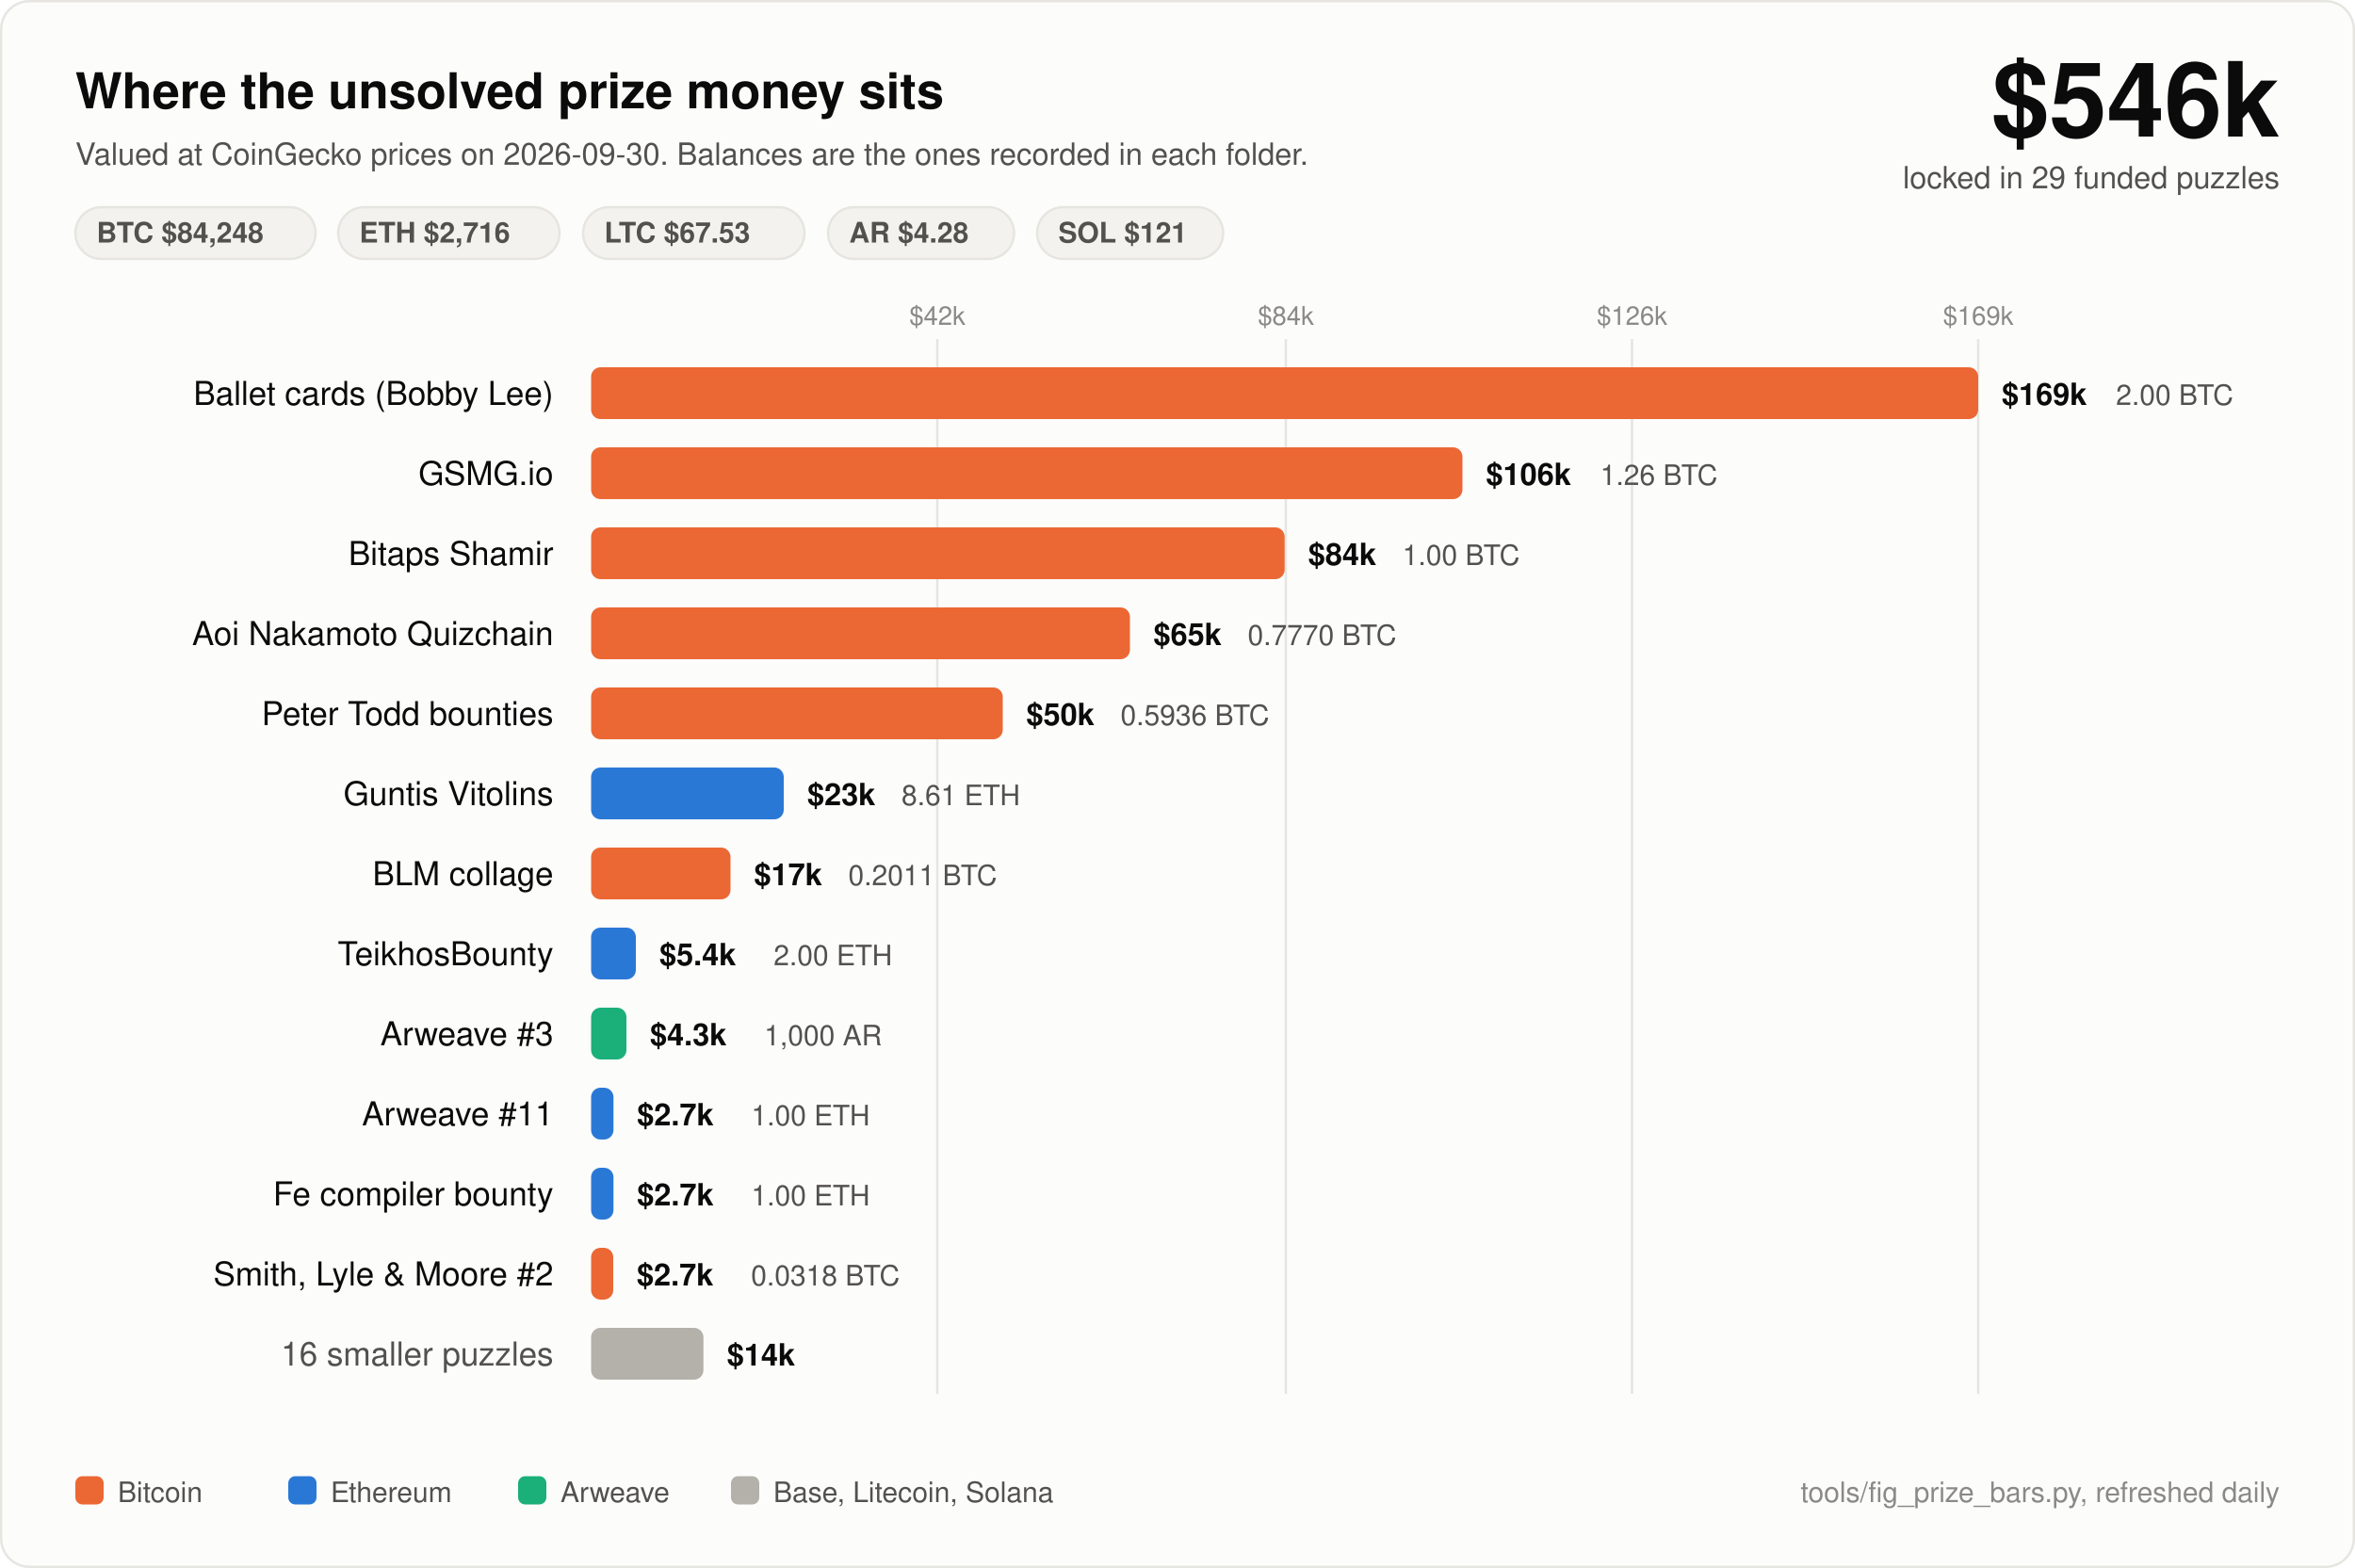
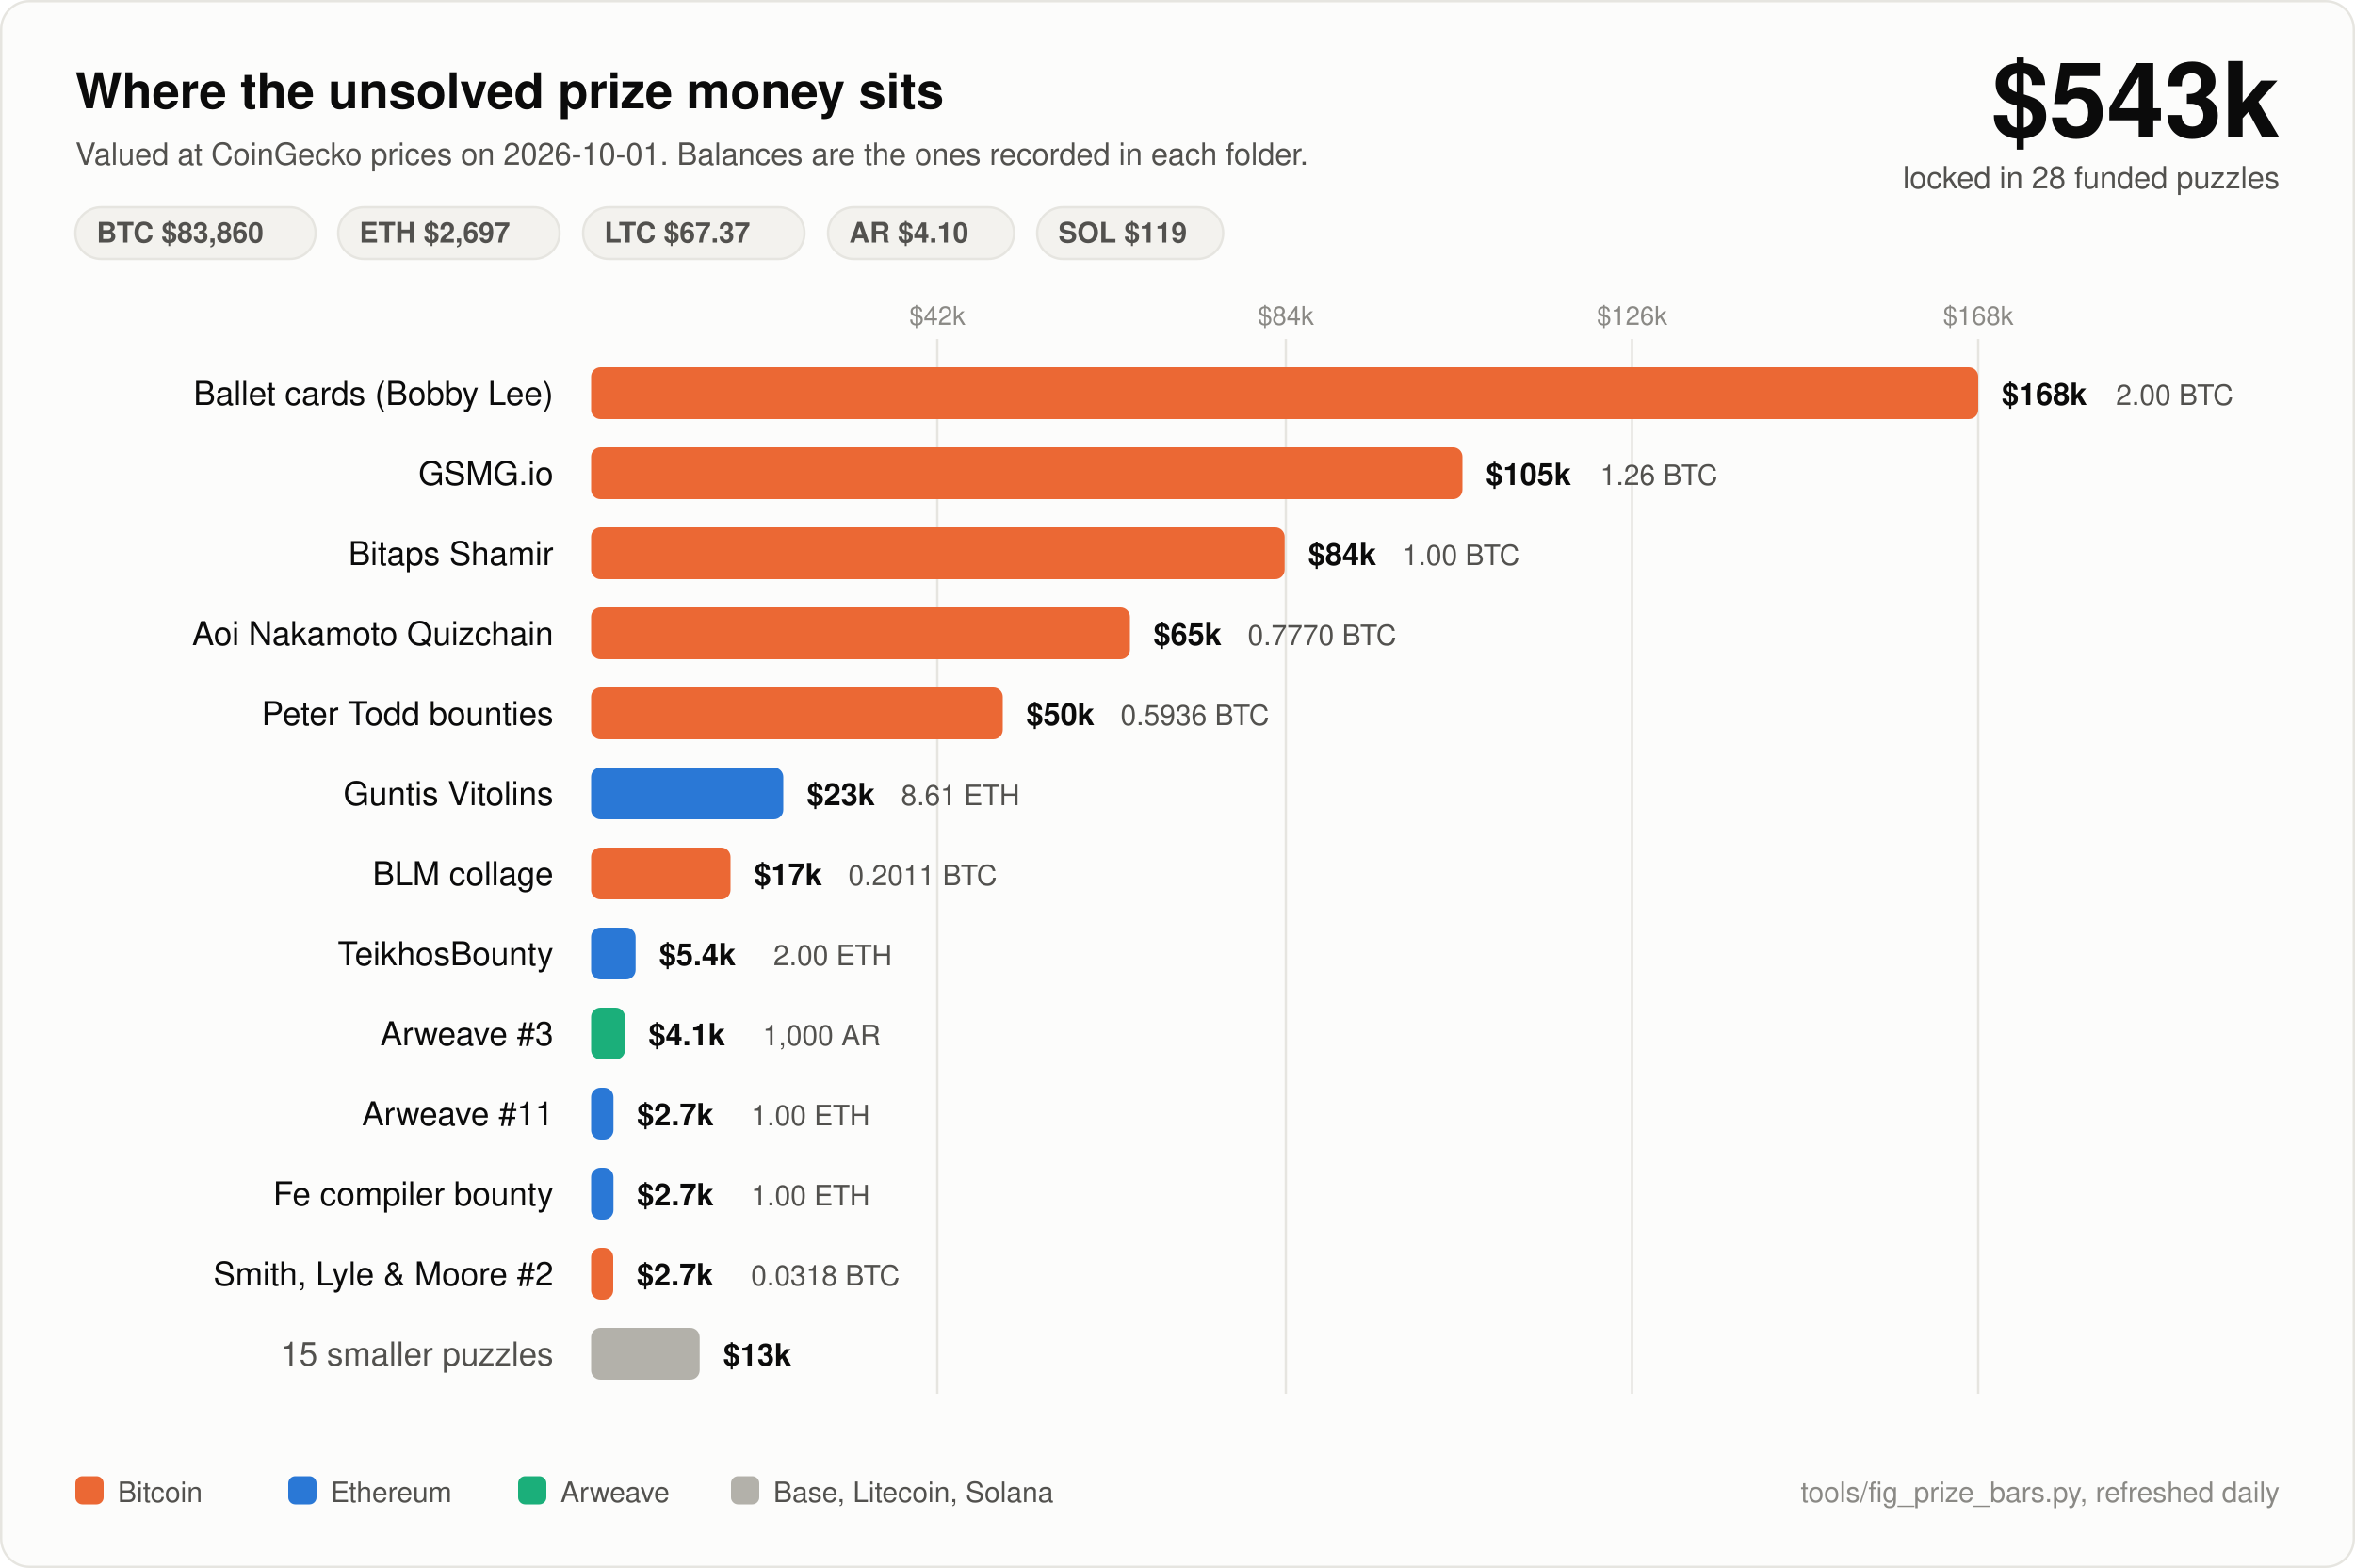
<svg xmlns="http://www.w3.org/2000/svg" width="1000" height="666" viewBox="0 0 1000 666" font-family="ui-sans-serif, -apple-system, Segoe UI, Helvetica, Arial, sans-serif">
  <rect x="0.5" y="0.5" width="999" height="665" rx="12" fill="#fcfcfb" stroke="#e6e5e0" />
  <text x="32" y="46" fill="#0b0b0b" font-size="21" font-weight="700">Where the unsolved prize money sits</text>
-   <text x="32" y="70" fill="#52514e" font-size="13">Valued at CoinGecko prices on 2026-09-30. Balances are the ones recorded in each folder.</text>
-   <text x="968" y="58" fill="#0b0b0b" font-size="44" font-weight="700" text-anchor="end">$546k</text>
-   <text x="968" y="80" fill="#52514e" font-size="13" text-anchor="end">locked in 29 funded puzzles</text>
+   <text x="32" y="70" fill="#52514e" font-size="13">Valued at CoinGecko prices on 2026-10-01. Balances are the ones recorded in each folder.</text>
+   <text x="968" y="58" fill="#0b0b0b" font-size="44" font-weight="700" text-anchor="end">$543k</text>
+   <text x="968" y="80" fill="#52514e" font-size="13" text-anchor="end">locked in 28 funded puzzles</text>
  <rect x="32" y="88" width="102" height="22" rx="11" fill="#f3f2ee" stroke="#e6e5e0" />
-   <text x="41" y="103" fill="#52514e" font-size="12" font-weight="600">BTC $84,248</text>
+   <text x="41" y="103" fill="#52514e" font-size="12" font-weight="600">BTC $83,860</text>
  <rect x="143.6" y="88" width="94" height="22" rx="11" fill="#f3f2ee" stroke="#e6e5e0" />
-   <text x="152.6" y="103" fill="#52514e" font-size="12" font-weight="600">ETH $2,716</text>
+   <text x="152.6" y="103" fill="#52514e" font-size="12" font-weight="600">ETH $2,697</text>
  <rect x="247.6" y="88" width="94" height="22" rx="11" fill="#f3f2ee" stroke="#e6e5e0" />
-   <text x="256.6" y="103" fill="#52514e" font-size="12" font-weight="600">LTC $67.53</text>
+   <text x="256.6" y="103" fill="#52514e" font-size="12" font-weight="600">LTC $67.37</text>
  <rect x="351.6" y="88" width="79" height="22" rx="11" fill="#f3f2ee" stroke="#e6e5e0" />
-   <text x="360.6" y="103" fill="#52514e" font-size="12" font-weight="600">AR $4.28</text>
+   <text x="360.6" y="103" fill="#52514e" font-size="12" font-weight="600">AR $4.10</text>
  <rect x="440.4" y="88" width="79" height="22" rx="11" fill="#f3f2ee" stroke="#e6e5e0" />
-   <text x="449.4" y="103" fill="#52514e" font-size="12" font-weight="600">SOL $121</text>
+   <text x="449.4" y="103" fill="#52514e" font-size="12" font-weight="600">SOL $119</text>
  <line x1="398" y1="144" x2="398" y2="592" stroke="#e6e5e0" stroke-width="1" />
  <text x="398" y="138" fill="#8a8985" font-size="11" text-anchor="middle">$42k</text>
  <line x1="546" y1="144" x2="546" y2="592" stroke="#e6e5e0" stroke-width="1" />
  <text x="546" y="138" fill="#8a8985" font-size="11" text-anchor="middle">$84k</text>
  <line x1="693" y1="144" x2="693" y2="592" stroke="#e6e5e0" stroke-width="1" />
  <text x="693" y="138" fill="#8a8985" font-size="11" text-anchor="middle">$126k</text>
  <line x1="840" y1="144" x2="840" y2="592" stroke="#e6e5e0" stroke-width="1" />
-   <text x="840" y="138" fill="#8a8985" font-size="11" text-anchor="middle">$169k</text>
+   <text x="840" y="138" fill="#8a8985" font-size="11" text-anchor="middle">$168k</text>
  <text x="235" y="172" fill="#0b0b0b" font-size="14" text-anchor="end">Ballet cards (Bobby Lee)</text>
  <rect x="251" y="156" width="589.0" height="22" rx="4" fill="#eb6834" />
-   <text x="850.0" y="172" fill="#0b0b0b" font-size="13" font-weight="600">$169k</text>
+   <text x="850.0" y="172" fill="#0b0b0b" font-size="13" font-weight="600">$168k</text>
  <text x="898.5" y="172" fill="#52514e" font-size="12">2.00 BTC</text>
  <text x="235" y="206" fill="#0b0b0b" font-size="14" text-anchor="end">GSMG.io</text>
  <rect x="251" y="190" width="370.0" height="22" rx="4" fill="#eb6834" />
-   <text x="631.0" y="206" fill="#0b0b0b" font-size="13" font-weight="600">$106k</text>
+   <text x="631.0" y="206" fill="#0b0b0b" font-size="13" font-weight="600">$105k</text>
  <text x="679.5" y="206" fill="#52514e" font-size="12">1.26 BTC</text>
  <text x="235" y="240" fill="#0b0b0b" font-size="14" text-anchor="end">Bitaps Shamir</text>
  <rect x="251" y="224" width="294.5" height="22" rx="4" fill="#eb6834" />
  <text x="555.5" y="240" fill="#0b0b0b" font-size="13" font-weight="600">$84k</text>
  <text x="595.5" y="240" fill="#52514e" font-size="12">1.00 BTC</text>
  <text x="235" y="274" fill="#0b0b0b" font-size="14" text-anchor="end">Aoi Nakamoto Quizchain</text>
  <rect x="251" y="258" width="228.8" height="22" rx="4" fill="#eb6834" />
  <text x="489.8" y="274" fill="#0b0b0b" font-size="13" font-weight="600">$65k</text>
  <text x="529.8" y="274" fill="#52514e" font-size="12">0.7770 BTC</text>
  <text x="235" y="308" fill="#0b0b0b" font-size="14" text-anchor="end">Peter Todd bounties</text>
  <rect x="251" y="292" width="174.8" height="22" rx="4" fill="#eb6834" />
  <text x="435.8" y="308" fill="#0b0b0b" font-size="13" font-weight="600">$50k</text>
  <text x="475.8" y="308" fill="#52514e" font-size="12">0.5936 BTC</text>
  <text x="235" y="342" fill="#0b0b0b" font-size="14" text-anchor="end">Guntis Vitolins</text>
-   <rect x="251" y="326" width="81.8" height="22" rx="4" fill="#2a78d6" />
-   <text x="342.8" y="342" fill="#0b0b0b" font-size="13" font-weight="600">$23k</text>
-   <text x="382.8" y="342" fill="#52514e" font-size="12">8.61 ETH</text>
+   <rect x="251" y="326" width="81.6" height="22" rx="4" fill="#2a78d6" />
+   <text x="342.6" y="342" fill="#0b0b0b" font-size="13" font-weight="600">$23k</text>
+   <text x="382.6" y="342" fill="#52514e" font-size="12">8.61 ETH</text>
  <text x="235" y="376" fill="#0b0b0b" font-size="14" text-anchor="end">BLM collage</text>
  <rect x="251" y="360" width="59.2" height="22" rx="4" fill="#eb6834" />
  <text x="320.2" y="376" fill="#0b0b0b" font-size="13" font-weight="600">$17k</text>
  <text x="360.2" y="376" fill="#52514e" font-size="12">0.2011 BTC</text>
  <text x="235" y="410" fill="#0b0b0b" font-size="14" text-anchor="end">TeikhosBounty</text>
-   <rect x="251" y="394" width="19.0" height="22" rx="4" fill="#2a78d6" />
-   <text x="280.0" y="410" fill="#0b0b0b" font-size="13" font-weight="600">$5.4k</text>
-   <text x="328.5" y="410" fill="#52514e" font-size="12">2.00 ETH</text>
+   <rect x="251" y="394" width="18.9" height="22" rx="4" fill="#2a78d6" />
+   <text x="279.9" y="410" fill="#0b0b0b" font-size="13" font-weight="600">$5.4k</text>
+   <text x="328.4" y="410" fill="#52514e" font-size="12">2.00 ETH</text>
  <text x="235" y="444" fill="#0b0b0b" font-size="14" text-anchor="end">Arweave #3</text>
-   <rect x="251" y="428" width="15.0" height="22" rx="4" fill="#1baf7a" />
-   <text x="276.0" y="444" fill="#0b0b0b" font-size="13" font-weight="600">$4.3k</text>
-   <text x="324.5" y="444" fill="#52514e" font-size="12">1,000 AR</text>
+   <rect x="251" y="428" width="14.4" height="22" rx="4" fill="#1baf7a" />
+   <text x="275.4" y="444" fill="#0b0b0b" font-size="13" font-weight="600">$4.1k</text>
+   <text x="323.9" y="444" fill="#52514e" font-size="12">1,000 AR</text>
  <text x="235" y="478" fill="#0b0b0b" font-size="14" text-anchor="end">Arweave #11</text>
  <rect x="251" y="462" width="9.5" height="22" rx="4" fill="#2a78d6" />
  <text x="270.5" y="478" fill="#0b0b0b" font-size="13" font-weight="600">$2.7k</text>
  <text x="319.0" y="478" fill="#52514e" font-size="12">1.00 ETH</text>
  <text x="235" y="512" fill="#0b0b0b" font-size="14" text-anchor="end">Fe compiler bounty</text>
  <rect x="251" y="496" width="9.5" height="22" rx="4" fill="#2a78d6" />
  <text x="270.5" y="512" fill="#0b0b0b" font-size="13" font-weight="600">$2.7k</text>
  <text x="319.0" y="512" fill="#52514e" font-size="12">1.00 ETH</text>
  <text x="235" y="546" fill="#0b0b0b" font-size="14" text-anchor="end">Smith, Lyle &amp; Moore #2</text>
  <rect x="251" y="530" width="9.4" height="22" rx="4" fill="#eb6834" />
  <text x="270.4" y="546" fill="#0b0b0b" font-size="13" font-weight="600">$2.7k</text>
  <text x="318.9" y="546" fill="#52514e" font-size="12">0.0318 BTC</text>
-   <text x="235" y="580" fill="#52514e" font-size="14" text-anchor="end">16 smaller puzzles</text>
-   <rect x="251" y="564" width="47.7" height="22" rx="4" fill="#b3b1aa" />
-   <text x="308.7" y="580" fill="#0b0b0b" font-size="13" font-weight="600">$14k</text>
+   <text x="235" y="580" fill="#52514e" font-size="14" text-anchor="end">15 smaller puzzles</text>
+   <rect x="251" y="564" width="46.1" height="22" rx="4" fill="#b3b1aa" />
+   <text x="307.1" y="580" fill="#0b0b0b" font-size="13" font-weight="600">$13k</text>
  <rect x="32" y="627" width="12" height="12" rx="3" fill="#eb6834" />
  <text x="50" y="638" fill="#52514e" font-size="12">Bitcoin</text>
  <rect x="122.4" y="627" width="12" height="12" rx="3" fill="#2a78d6" />
  <text x="140.4" y="638" fill="#52514e" font-size="12">Ethereum</text>
  <rect x="220.0" y="627" width="12" height="12" rx="3" fill="#1baf7a" />
  <text x="238.0" y="638" fill="#52514e" font-size="12">Arweave</text>
  <rect x="310.4" y="627" width="12" height="12" rx="3" fill="#b3b1aa" />
  <text x="328.4" y="638" fill="#52514e" font-size="12">Base, Litecoin, Solana</text>
  <text x="968" y="638" fill="#8a8985" font-size="12" text-anchor="end">tools/fig_prize_bars.py, refreshed daily</text>
</svg>
